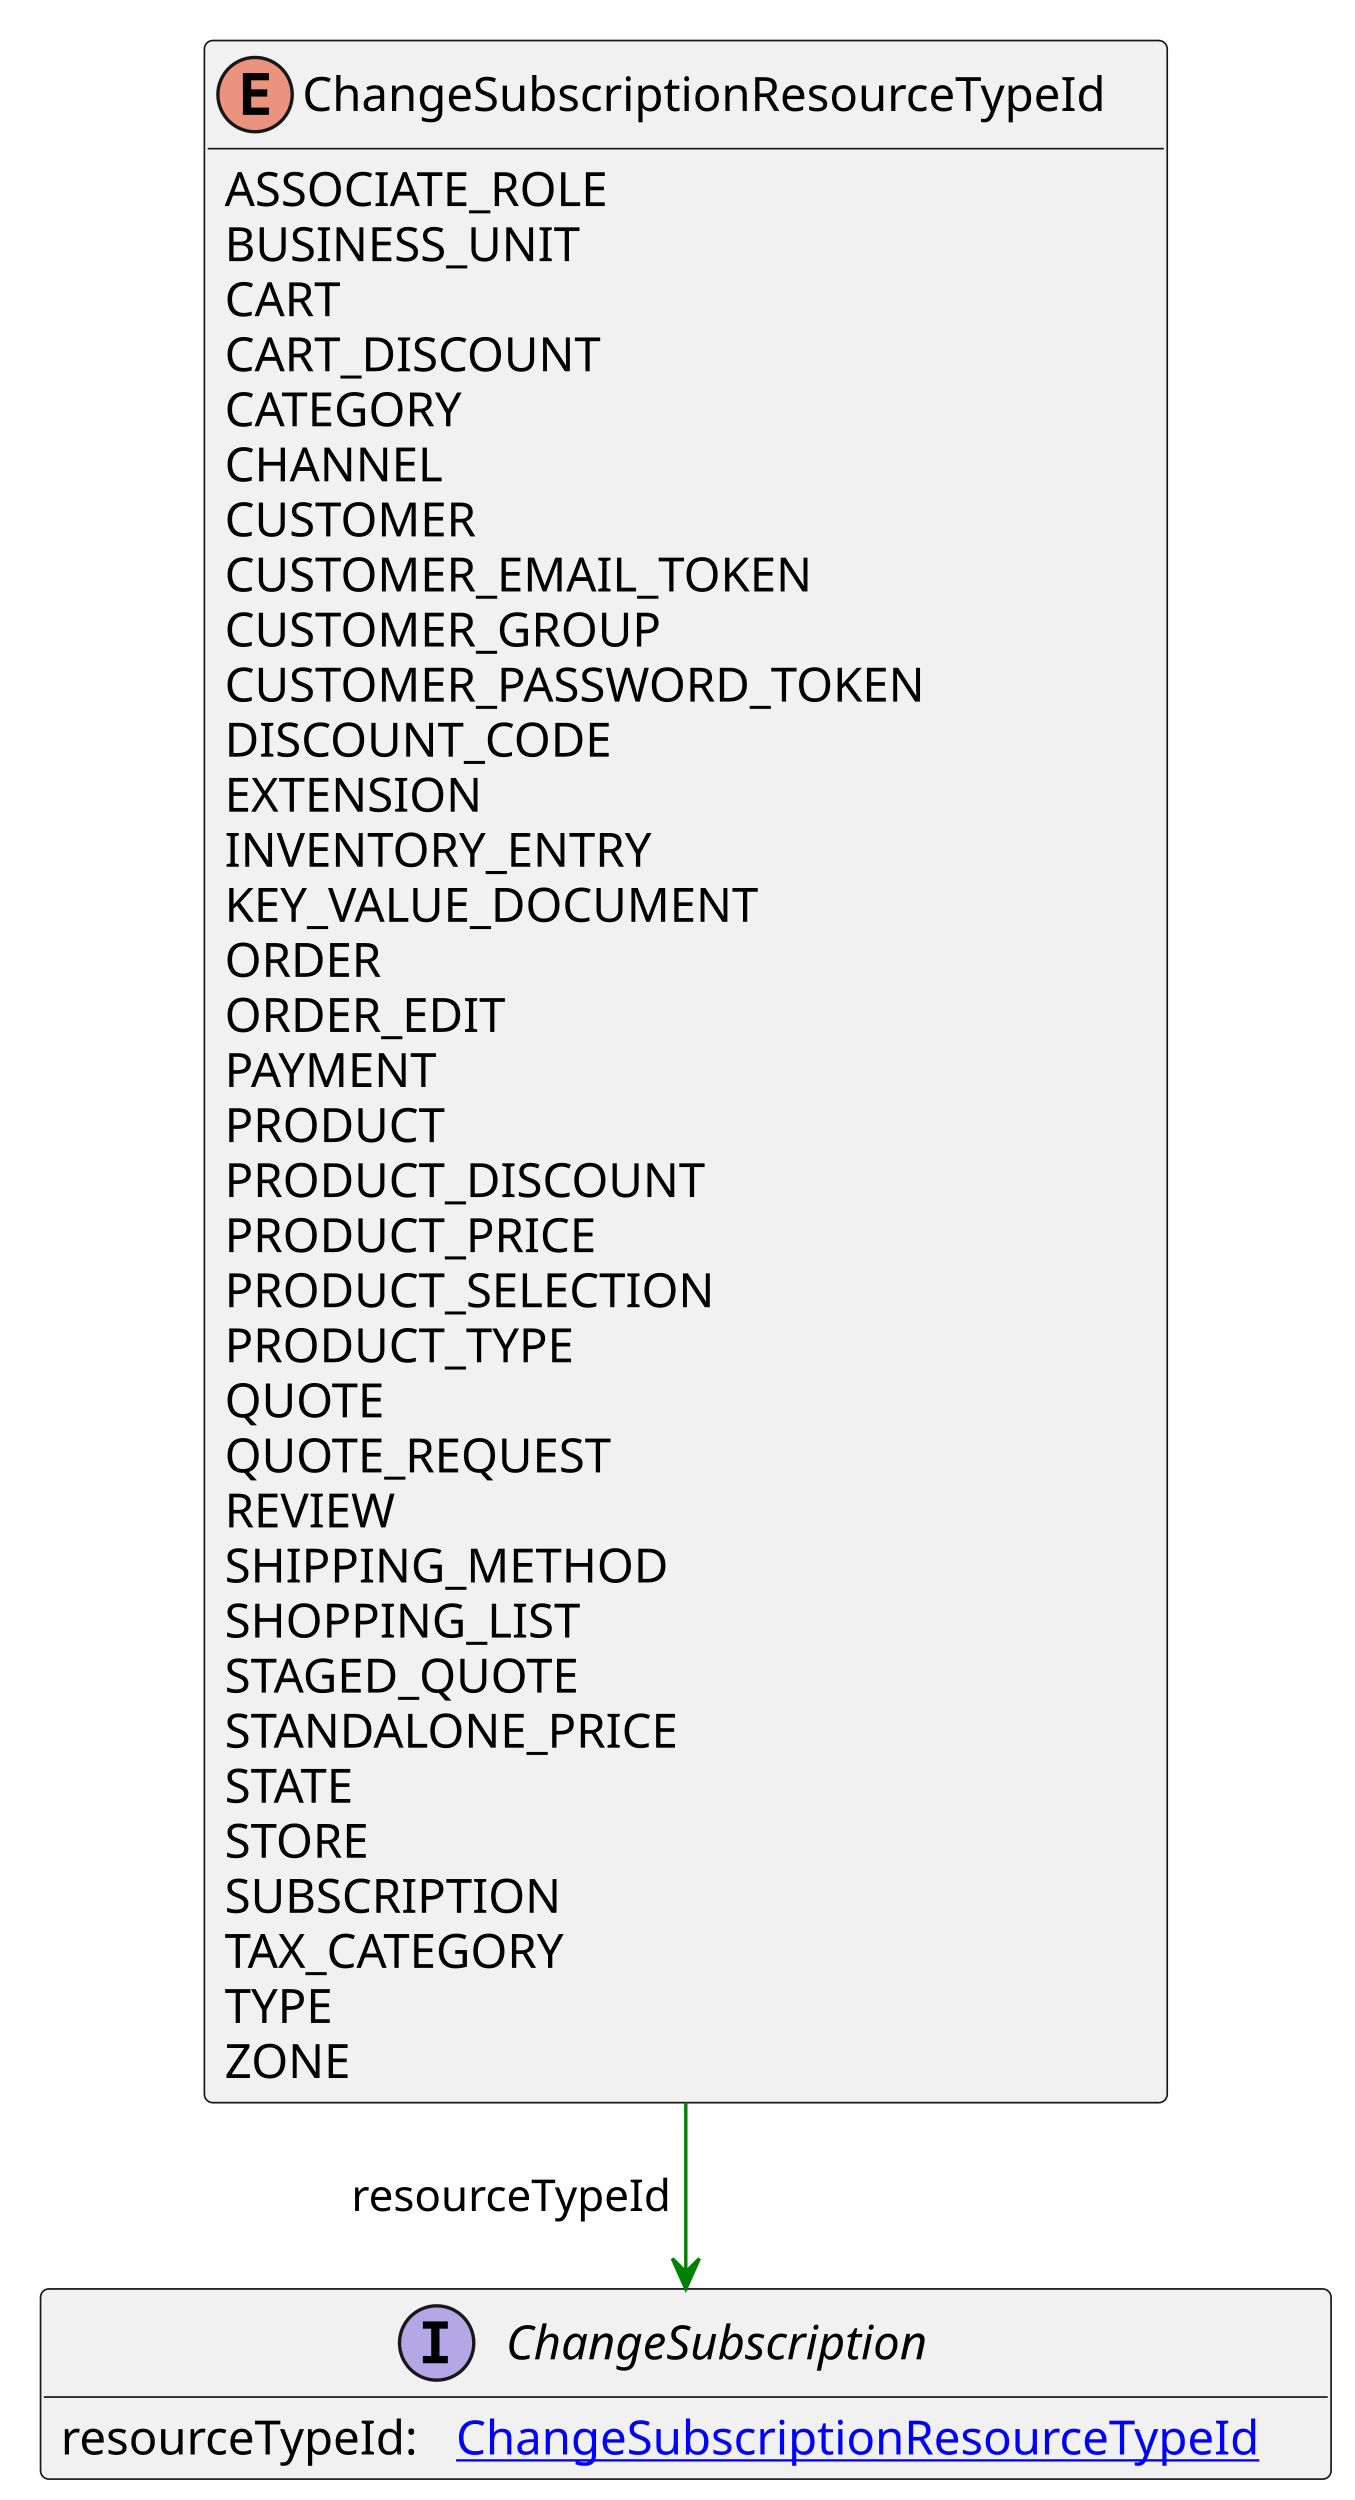
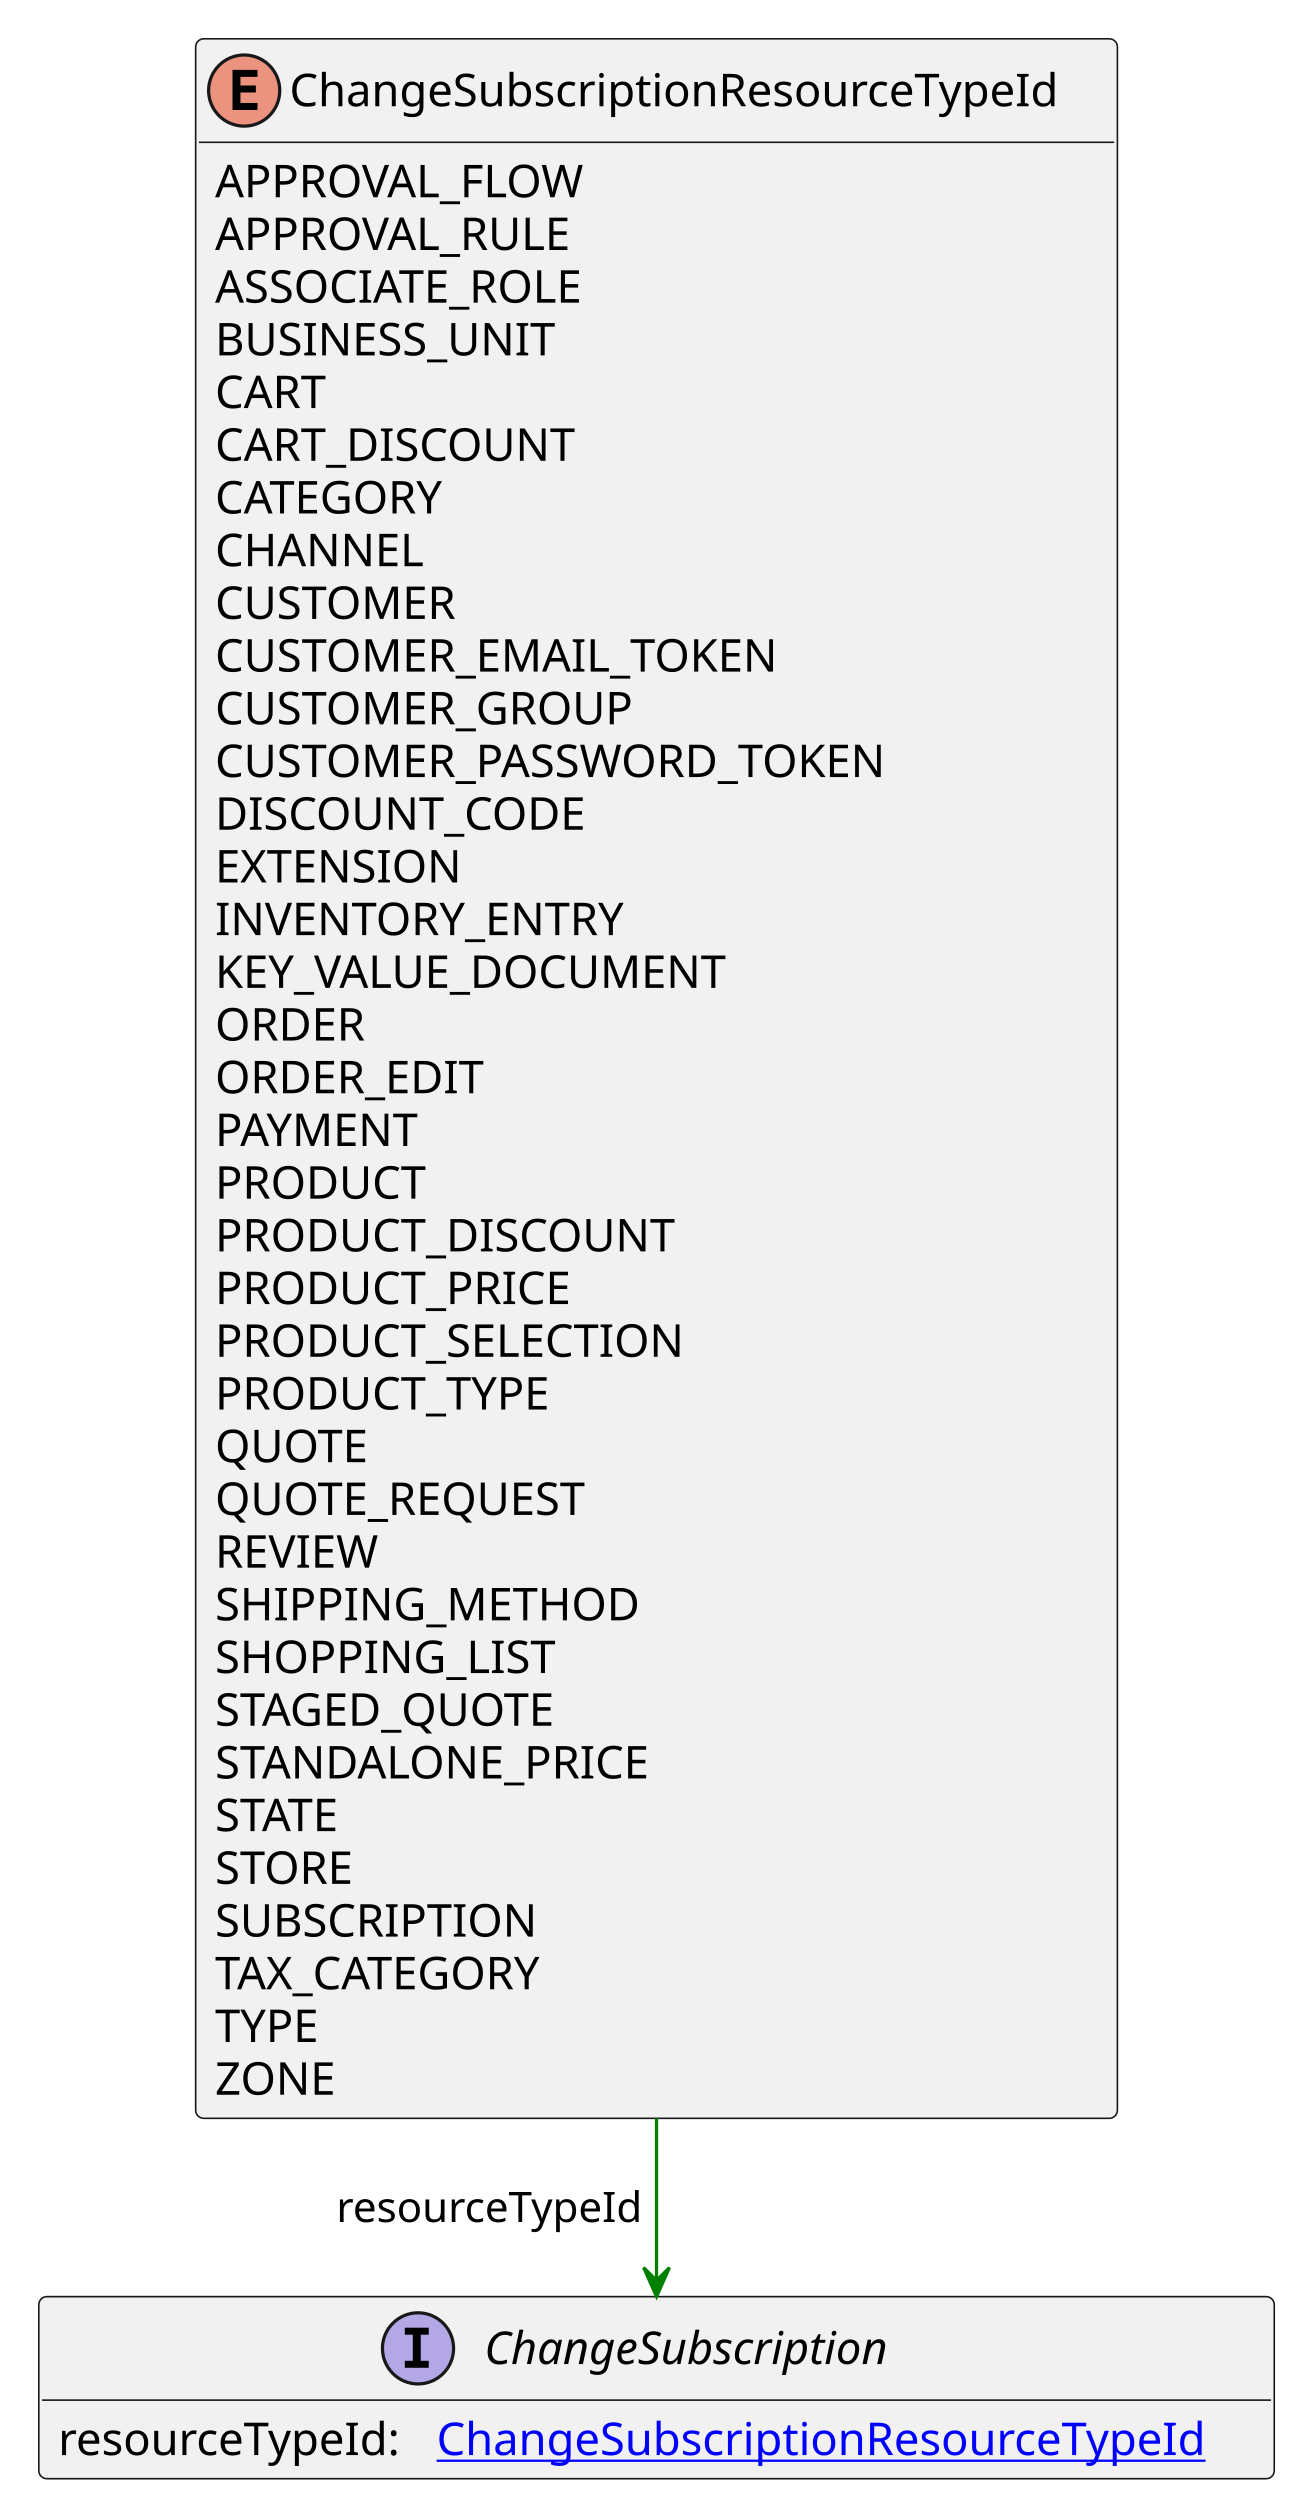
- <svg xmlns="http://www.w3.org/2000/svg" xmlns:xlink="http://www.w3.org/1999/xlink" contentStyleType="text/css" height="740px" preserveAspectRatio="none" style="width:401px;height:740px;background:#FFFFFF;" version="1.1" viewBox="0 0 401 740" width="401px" zoomAndPan="magnify">
+ <svg xmlns="http://www.w3.org/2000/svg" xmlns:xlink="http://www.w3.org/1999/xlink" contentStyleType="text/css" height="773px" preserveAspectRatio="none" style="width:401px;height:773px;background:#FFFFFF;" version="1.1" viewBox="0 0 401 773" width="401px" zoomAndPan="magnify">
  <defs />
  <g>
    <g id="elem_ChangeSubscriptionResourceTypeId">
-       <rect codeLine="3" fill="#F1F1F1" height="610.391" id="ChangeSubscriptionResourceTypeId" rx="2.5" ry="2.5" style="stroke:#181818;stroke-width:0.5;" width="285" x="60.5" y="12" />
+       <rect codeLine="3" fill="#F1F1F1" height="642.984" id="ChangeSubscriptionResourceTypeId" rx="2.5" ry="2.5" style="stroke:#181818;stroke-width:0.5;" width="285" x="60.5" y="12" />
      <ellipse cx="75.5" cy="28" fill="#EB937F" rx="11" ry="11" style="stroke:#181818;stroke-width:1.0;" />
      <path d="M79.609,34 L71.891,34 L71.891,21.609 L79.609,21.609 L79.609,23.766 L74.344,23.766 L74.344,26.438 L79.109,26.438 L79.109,28.594 L74.344,28.594 L74.344,31.844 L79.609,31.844 L79.609,34 Z " fill="#000000" />
      <text fill="#000000" font-family="sans-serif" font-size="14" lengthAdjust="spacing" textLength="253" x="89.5" y="32.847">ChangeSubscriptionResourceTypeId</text>
      <line style="stroke:#181818;stroke-width:0.5;" x1="61.5" x2="344.5" y1="44" y2="44" />
-       <text fill="#000000" font-family="sans-serif" font-size="14" lengthAdjust="spacing" textLength="122" x="66.5" y="60.995">ASSOCIATE_ROLE</text>
-       <text fill="#000000" font-family="sans-serif" font-size="14" lengthAdjust="spacing" textLength="108" x="66.5" y="77.292">BUSINESS_UNIT</text>
-       <text fill="#000000" font-family="sans-serif" font-size="14" lengthAdjust="spacing" textLength="38" x="66.5" y="93.589">CART</text>
-       <text fill="#000000" font-family="sans-serif" font-size="14" lengthAdjust="spacing" textLength="118" x="66.5" y="109.886">CART_DISCOUNT</text>
-       <text fill="#000000" font-family="sans-serif" font-size="14" lengthAdjust="spacing" textLength="78" x="66.5" y="126.183">CATEGORY</text>
-       <text fill="#000000" font-family="sans-serif" font-size="14" lengthAdjust="spacing" textLength="65" x="66.5" y="142.48">CHANNEL</text>
-       <text fill="#000000" font-family="sans-serif" font-size="14" lengthAdjust="spacing" textLength="80" x="66.5" y="158.776">CUSTOMER</text>
-       <text fill="#000000" font-family="sans-serif" font-size="14" lengthAdjust="spacing" textLength="182" x="66.5" y="175.073">CUSTOMER_EMAIL_TOKEN</text>
-       <text fill="#000000" font-family="sans-serif" font-size="14" lengthAdjust="spacing" textLength="138" x="66.5" y="191.37">CUSTOMER_GROUP</text>
-       <text fill="#000000" font-family="sans-serif" font-size="14" lengthAdjust="spacing" textLength="223" x="66.5" y="207.667">CUSTOMER_PASSWORD_TOKEN</text>
-       <text fill="#000000" font-family="sans-serif" font-size="14" lengthAdjust="spacing" textLength="121" x="66.5" y="223.964">DISCOUNT_CODE</text>
-       <text fill="#000000" font-family="sans-serif" font-size="14" lengthAdjust="spacing" textLength="79" x="66.5" y="240.261">EXTENSION</text>
-       <text fill="#000000" font-family="sans-serif" font-size="14" lengthAdjust="spacing" textLength="134" x="66.5" y="256.558">INVENTORY_ENTRY</text>
-       <text fill="#000000" font-family="sans-serif" font-size="14" lengthAdjust="spacing" textLength="167" x="66.5" y="272.854">KEY_VALUE_DOCUMENT</text>
-       <text fill="#000000" font-family="sans-serif" font-size="14" lengthAdjust="spacing" textLength="51" x="66.5" y="289.151">ORDER</text>
-       <text fill="#000000" font-family="sans-serif" font-size="14" lengthAdjust="spacing" textLength="90" x="66.5" y="305.448">ORDER_EDIT</text>
-       <text fill="#000000" font-family="sans-serif" font-size="14" lengthAdjust="spacing" textLength="67" x="66.5" y="321.745">PAYMENT</text>
-       <text fill="#000000" font-family="sans-serif" font-size="14" lengthAdjust="spacing" textLength="70" x="66.5" y="338.042">PRODUCT</text>
-       <text fill="#000000" font-family="sans-serif" font-size="14" lengthAdjust="spacing" textLength="150" x="66.5" y="354.339">PRODUCT_DISCOUNT</text>
-       <text fill="#000000" font-family="sans-serif" font-size="14" lengthAdjust="spacing" textLength="118" x="66.5" y="370.636">PRODUCT_PRICE</text>
-       <text fill="#000000" font-family="sans-serif" font-size="14" lengthAdjust="spacing" textLength="154" x="66.5" y="386.933">PRODUCT_SELECTION</text>
-       <text fill="#000000" font-family="sans-serif" font-size="14" lengthAdjust="spacing" textLength="113" x="66.5" y="403.229">PRODUCT_TYPE</text>
-       <text fill="#000000" font-family="sans-serif" font-size="14" lengthAdjust="spacing" textLength="50" x="66.5" y="419.526">QUOTE</text>
-       <text fill="#000000" font-family="sans-serif" font-size="14" lengthAdjust="spacing" textLength="124" x="66.5" y="435.823">QUOTE_REQUEST</text>
-       <text fill="#000000" font-family="sans-serif" font-size="14" lengthAdjust="spacing" textLength="53" x="66.5" y="452.12">REVIEW</text>
-       <text fill="#000000" font-family="sans-serif" font-size="14" lengthAdjust="spacing" textLength="133" x="66.5" y="468.417">SHIPPING_METHOD</text>
-       <text fill="#000000" font-family="sans-serif" font-size="14" lengthAdjust="spacing" textLength="107" x="66.5" y="484.714">SHOPPING_LIST</text>
-       <text fill="#000000" font-family="sans-serif" font-size="14" lengthAdjust="spacing" textLength="115" x="66.5" y="501.011">STAGED_QUOTE</text>
-       <text fill="#000000" font-family="sans-serif" font-size="14" lengthAdjust="spacing" textLength="142" x="66.5" y="517.308">STANDALONE_PRICE</text>
-       <text fill="#000000" font-family="sans-serif" font-size="14" lengthAdjust="spacing" textLength="45" x="66.5" y="533.605">STATE</text>
-       <text fill="#000000" font-family="sans-serif" font-size="14" lengthAdjust="spacing" textLength="48" x="66.5" y="549.901">STORE</text>
-       <text fill="#000000" font-family="sans-serif" font-size="14" lengthAdjust="spacing" textLength="103" x="66.5" y="566.198">SUBSCRIPTION</text>
-       <text fill="#000000" font-family="sans-serif" font-size="14" lengthAdjust="spacing" textLength="112" x="66.5" y="582.495">TAX_CATEGORY</text>
-       <text fill="#000000" font-family="sans-serif" font-size="14" lengthAdjust="spacing" textLength="36" x="66.5" y="598.792">TYPE</text>
-       <text fill="#000000" font-family="sans-serif" font-size="14" lengthAdjust="spacing" textLength="40" x="66.5" y="615.089">ZONE</text>
+       <text fill="#000000" font-family="sans-serif" font-size="14" lengthAdjust="spacing" textLength="119" x="66.5" y="60.995">APPROVAL_FLOW</text>
+       <text fill="#000000" font-family="sans-serif" font-size="14" lengthAdjust="spacing" textLength="116" x="66.5" y="77.292">APPROVAL_RULE</text>
+       <text fill="#000000" font-family="sans-serif" font-size="14" lengthAdjust="spacing" textLength="122" x="66.5" y="93.589">ASSOCIATE_ROLE</text>
+       <text fill="#000000" font-family="sans-serif" font-size="14" lengthAdjust="spacing" textLength="108" x="66.5" y="109.886">BUSINESS_UNIT</text>
+       <text fill="#000000" font-family="sans-serif" font-size="14" lengthAdjust="spacing" textLength="38" x="66.5" y="126.183">CART</text>
+       <text fill="#000000" font-family="sans-serif" font-size="14" lengthAdjust="spacing" textLength="118" x="66.5" y="142.48">CART_DISCOUNT</text>
+       <text fill="#000000" font-family="sans-serif" font-size="14" lengthAdjust="spacing" textLength="78" x="66.5" y="158.776">CATEGORY</text>
+       <text fill="#000000" font-family="sans-serif" font-size="14" lengthAdjust="spacing" textLength="65" x="66.5" y="175.073">CHANNEL</text>
+       <text fill="#000000" font-family="sans-serif" font-size="14" lengthAdjust="spacing" textLength="80" x="66.5" y="191.37">CUSTOMER</text>
+       <text fill="#000000" font-family="sans-serif" font-size="14" lengthAdjust="spacing" textLength="182" x="66.5" y="207.667">CUSTOMER_EMAIL_TOKEN</text>
+       <text fill="#000000" font-family="sans-serif" font-size="14" lengthAdjust="spacing" textLength="138" x="66.5" y="223.964">CUSTOMER_GROUP</text>
+       <text fill="#000000" font-family="sans-serif" font-size="14" lengthAdjust="spacing" textLength="223" x="66.5" y="240.261">CUSTOMER_PASSWORD_TOKEN</text>
+       <text fill="#000000" font-family="sans-serif" font-size="14" lengthAdjust="spacing" textLength="121" x="66.5" y="256.558">DISCOUNT_CODE</text>
+       <text fill="#000000" font-family="sans-serif" font-size="14" lengthAdjust="spacing" textLength="79" x="66.5" y="272.854">EXTENSION</text>
+       <text fill="#000000" font-family="sans-serif" font-size="14" lengthAdjust="spacing" textLength="134" x="66.5" y="289.151">INVENTORY_ENTRY</text>
+       <text fill="#000000" font-family="sans-serif" font-size="14" lengthAdjust="spacing" textLength="167" x="66.5" y="305.448">KEY_VALUE_DOCUMENT</text>
+       <text fill="#000000" font-family="sans-serif" font-size="14" lengthAdjust="spacing" textLength="51" x="66.5" y="321.745">ORDER</text>
+       <text fill="#000000" font-family="sans-serif" font-size="14" lengthAdjust="spacing" textLength="90" x="66.5" y="338.042">ORDER_EDIT</text>
+       <text fill="#000000" font-family="sans-serif" font-size="14" lengthAdjust="spacing" textLength="67" x="66.5" y="354.339">PAYMENT</text>
+       <text fill="#000000" font-family="sans-serif" font-size="14" lengthAdjust="spacing" textLength="70" x="66.5" y="370.636">PRODUCT</text>
+       <text fill="#000000" font-family="sans-serif" font-size="14" lengthAdjust="spacing" textLength="150" x="66.5" y="386.933">PRODUCT_DISCOUNT</text>
+       <text fill="#000000" font-family="sans-serif" font-size="14" lengthAdjust="spacing" textLength="118" x="66.5" y="403.229">PRODUCT_PRICE</text>
+       <text fill="#000000" font-family="sans-serif" font-size="14" lengthAdjust="spacing" textLength="154" x="66.5" y="419.526">PRODUCT_SELECTION</text>
+       <text fill="#000000" font-family="sans-serif" font-size="14" lengthAdjust="spacing" textLength="113" x="66.5" y="435.823">PRODUCT_TYPE</text>
+       <text fill="#000000" font-family="sans-serif" font-size="14" lengthAdjust="spacing" textLength="50" x="66.5" y="452.12">QUOTE</text>
+       <text fill="#000000" font-family="sans-serif" font-size="14" lengthAdjust="spacing" textLength="124" x="66.5" y="468.417">QUOTE_REQUEST</text>
+       <text fill="#000000" font-family="sans-serif" font-size="14" lengthAdjust="spacing" textLength="53" x="66.5" y="484.714">REVIEW</text>
+       <text fill="#000000" font-family="sans-serif" font-size="14" lengthAdjust="spacing" textLength="133" x="66.5" y="501.011">SHIPPING_METHOD</text>
+       <text fill="#000000" font-family="sans-serif" font-size="14" lengthAdjust="spacing" textLength="107" x="66.5" y="517.308">SHOPPING_LIST</text>
+       <text fill="#000000" font-family="sans-serif" font-size="14" lengthAdjust="spacing" textLength="115" x="66.5" y="533.605">STAGED_QUOTE</text>
+       <text fill="#000000" font-family="sans-serif" font-size="14" lengthAdjust="spacing" textLength="142" x="66.5" y="549.901">STANDALONE_PRICE</text>
+       <text fill="#000000" font-family="sans-serif" font-size="14" lengthAdjust="spacing" textLength="45" x="66.5" y="566.198">STATE</text>
+       <text fill="#000000" font-family="sans-serif" font-size="14" lengthAdjust="spacing" textLength="48" x="66.5" y="582.495">STORE</text>
+       <text fill="#000000" font-family="sans-serif" font-size="14" lengthAdjust="spacing" textLength="103" x="66.5" y="598.792">SUBSCRIPTION</text>
+       <text fill="#000000" font-family="sans-serif" font-size="14" lengthAdjust="spacing" textLength="112" x="66.5" y="615.089">TAX_CATEGORY</text>
+       <text fill="#000000" font-family="sans-serif" font-size="14" lengthAdjust="spacing" textLength="36" x="66.5" y="631.386">TYPE</text>
+       <text fill="#000000" font-family="sans-serif" font-size="14" lengthAdjust="spacing" textLength="40" x="66.5" y="647.683">ZONE</text>
    </g>
    <a href="ChangeSubscription.svg" target="_top" title="ChangeSubscription.svg" xlink:actuate="onRequest" xlink:href="ChangeSubscription.svg" xlink:show="new" xlink:title="ChangeSubscription.svg" xlink:type="simple">
      <g id="elem_ChangeSubscription">
-         <rect codeLine="40" fill="#F1F1F1" height="56.297" id="ChangeSubscription" rx="2.5" ry="2.5" style="stroke:#181818;stroke-width:0.5;" width="382" x="12" y="677.523" />
-         <ellipse cx="129.25" cy="693.523" fill="#B4A7E5" rx="11" ry="11" style="stroke:#181818;stroke-width:1.0;" />
-         <path d="M125.172,689.289 L125.172,687.133 L132.562,687.133 L132.562,689.289 L130.094,689.289 L130.094,697.367 L132.562,697.367 L132.562,699.523 L125.172,699.523 L125.172,697.367 L127.641,697.367 L127.641,689.289 L125.172,689.289 Z " fill="#000000" />
-         <text fill="#000000" font-family="sans-serif" font-size="14" font-style="italic" lengthAdjust="spacing" textLength="139" x="149.75" y="698.37">ChangeSubscription</text>
-         <line style="stroke:#181818;stroke-width:0.5;" x1="13" x2="393" y1="709.523" y2="709.523" />
-         <text fill="#000000" font-family="sans-serif" font-size="14" lengthAdjust="spacing" textLength="113" x="18" y="726.519">resourceTypeId:</text>
+         <rect codeLine="42" fill="#F1F1F1" height="56.297" id="ChangeSubscription" rx="2.5" ry="2.5" style="stroke:#181818;stroke-width:0.5;" width="382" x="12" y="710.117" />
+         <ellipse cx="129.25" cy="726.117" fill="#B4A7E5" rx="11" ry="11" style="stroke:#181818;stroke-width:1.0;" />
+         <path d="M125.172,721.883 L125.172,719.727 L132.562,719.727 L132.562,721.883 L130.094,721.883 L130.094,729.961 L132.562,729.961 L132.562,732.117 L125.172,732.117 L125.172,729.961 L127.641,729.961 L127.641,721.883 L125.172,721.883 Z " fill="#000000" />
+         <text fill="#000000" font-family="sans-serif" font-size="14" font-style="italic" lengthAdjust="spacing" textLength="139" x="149.75" y="730.964">ChangeSubscription</text>
+         <line style="stroke:#181818;stroke-width:0.5;" x1="13" x2="393" y1="742.117" y2="742.117" />
+         <text fill="#000000" font-family="sans-serif" font-size="14" lengthAdjust="spacing" textLength="113" x="18" y="759.112">resourceTypeId:</text>
        <a href="ChangeSubscriptionResourceTypeId.svg" target="_top" title="ChangeSubscriptionResourceTypeId.svg" xlink:actuate="onRequest" xlink:href="ChangeSubscriptionResourceTypeId.svg" xlink:show="new" xlink:title="ChangeSubscriptionResourceTypeId.svg" xlink:type="simple">
-           <text fill="#0000FF" font-family="sans-serif" font-size="14" lengthAdjust="spacing" text-decoration="underline" textLength="253" x="135" y="726.519">ChangeSubscriptionResourceTypeId</text>
+           <text fill="#0000FF" font-family="sans-serif" font-size="14" lengthAdjust="spacing" text-decoration="underline" textLength="253" x="135" y="759.112">ChangeSubscriptionResourceTypeId</text>
        </a>
      </g>
    </a>
-     <line style="stroke:#008000;stroke-width:1.0;" x1="203" x2="203" y1="622.391" y2="677.523" />
-     <polygon fill="#008000" points="203,677.523,207,668.523,203,672.523,199,668.523,203,677.523" style="stroke:#008000;stroke-width:1.0;" />
-     <text fill="#000000" font-family="sans-serif" font-size="13" lengthAdjust="spacing" textLength="97" x="104" y="654.457">resourceTypeId</text>
+     <line style="stroke:#008000;stroke-width:1.0;" x1="203" x2="203" y1="654.984" y2="710.117" />
+     <polygon fill="#008000" points="203,710.117,207,701.117,203,705.117,199,701.117,203,710.117" style="stroke:#008000;stroke-width:1.0;" />
+     <text fill="#000000" font-family="sans-serif" font-size="13" lengthAdjust="spacing" textLength="97" x="104" y="687.051">resourceTypeId</text>
  </g>
</svg>
